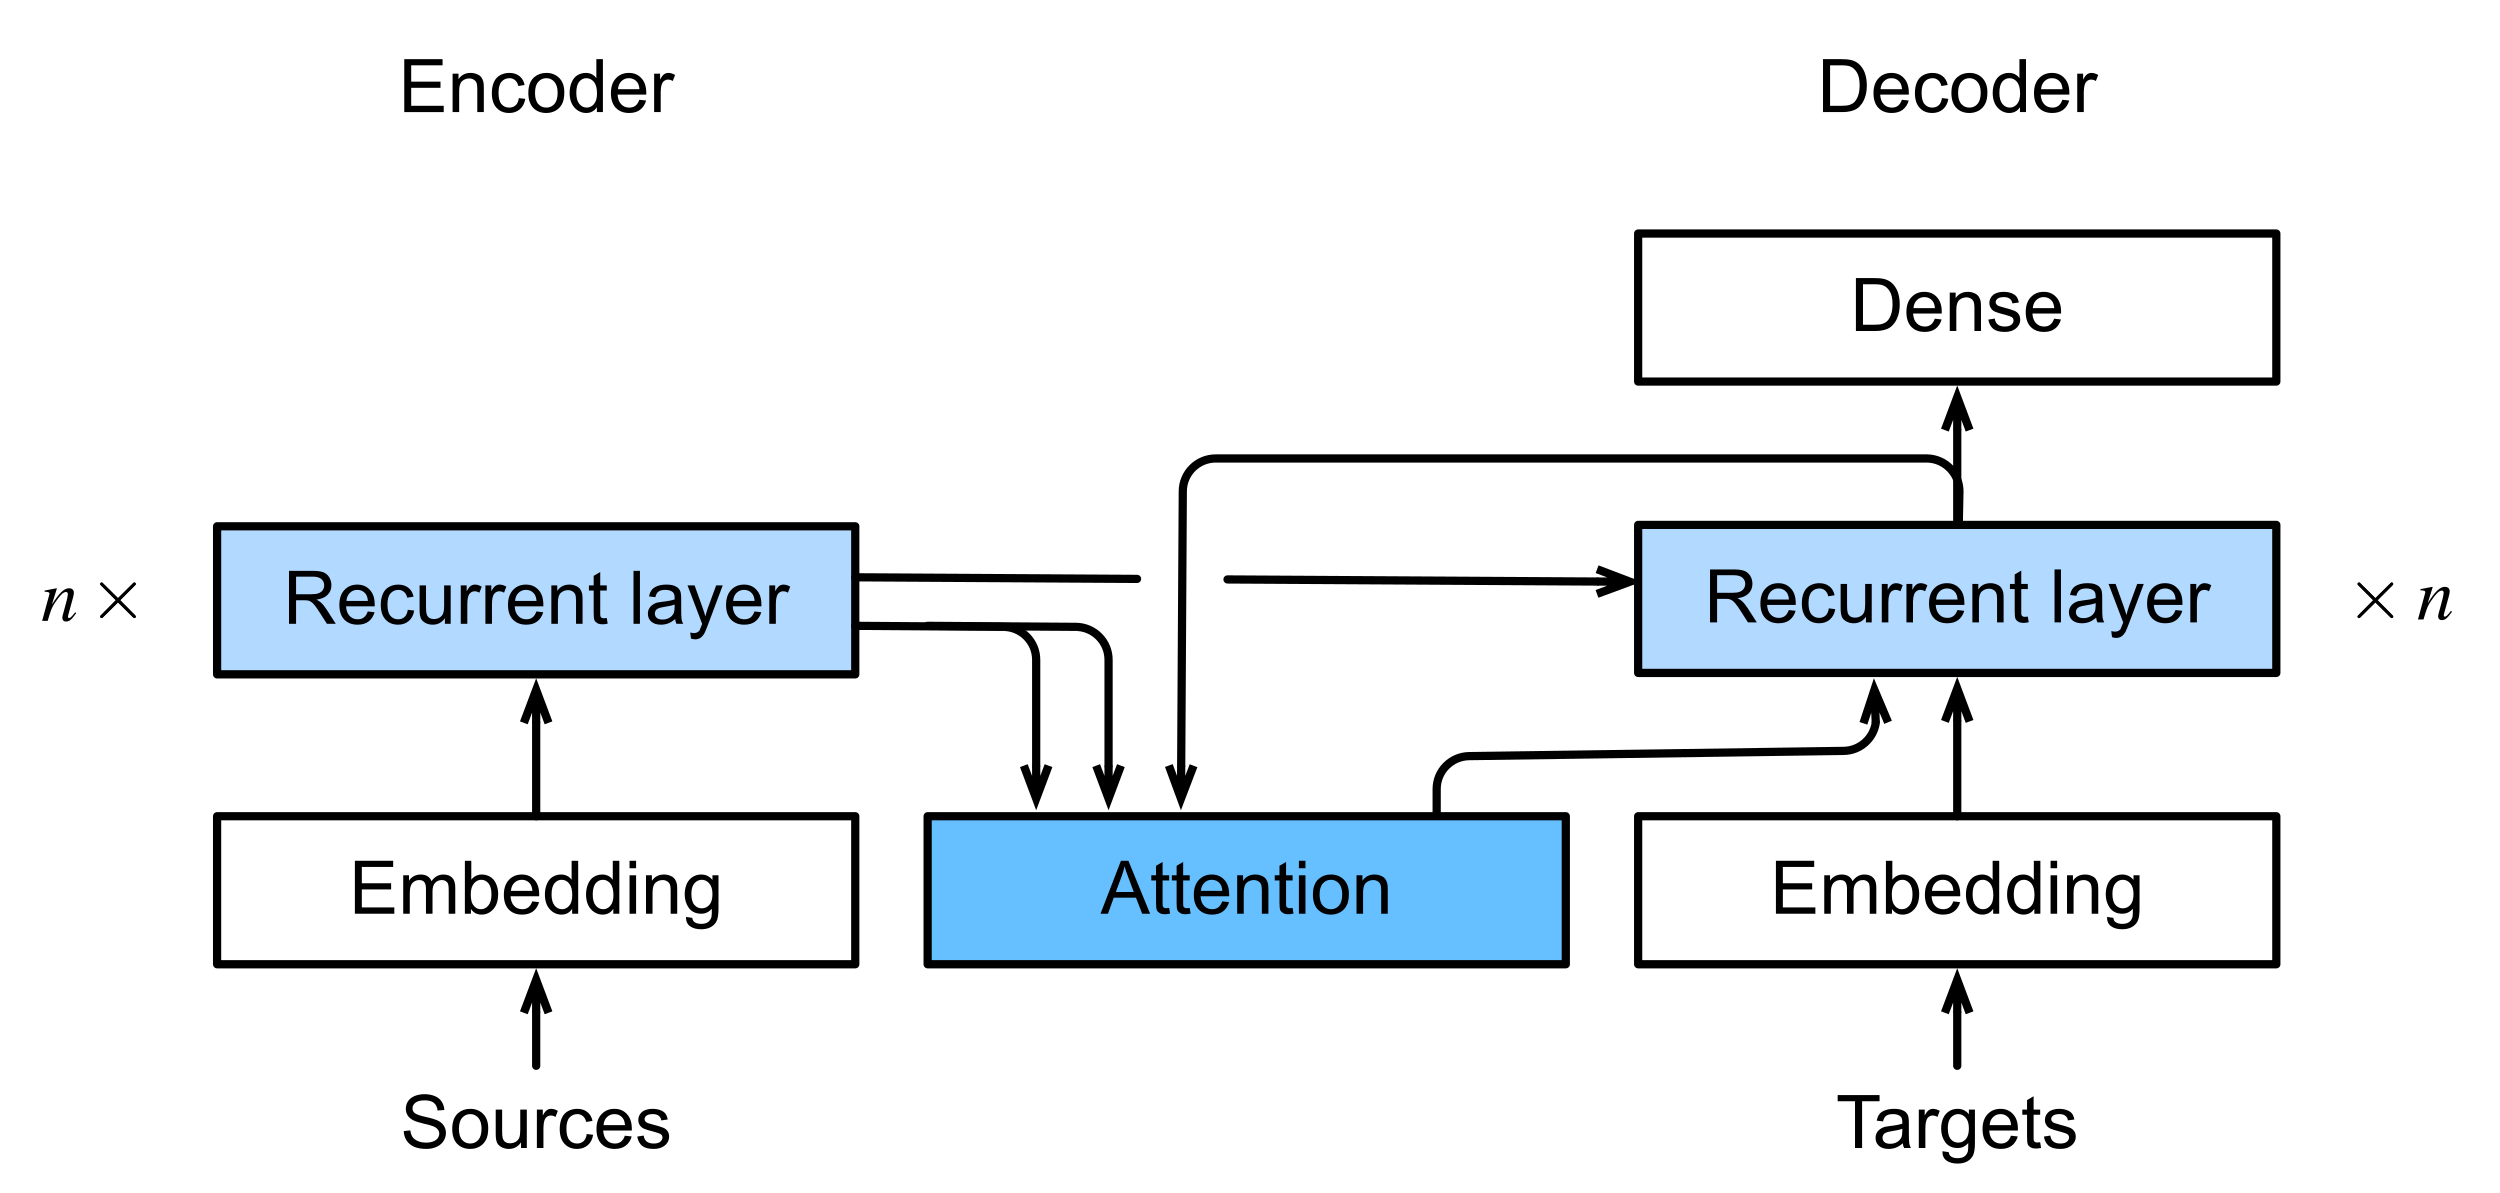
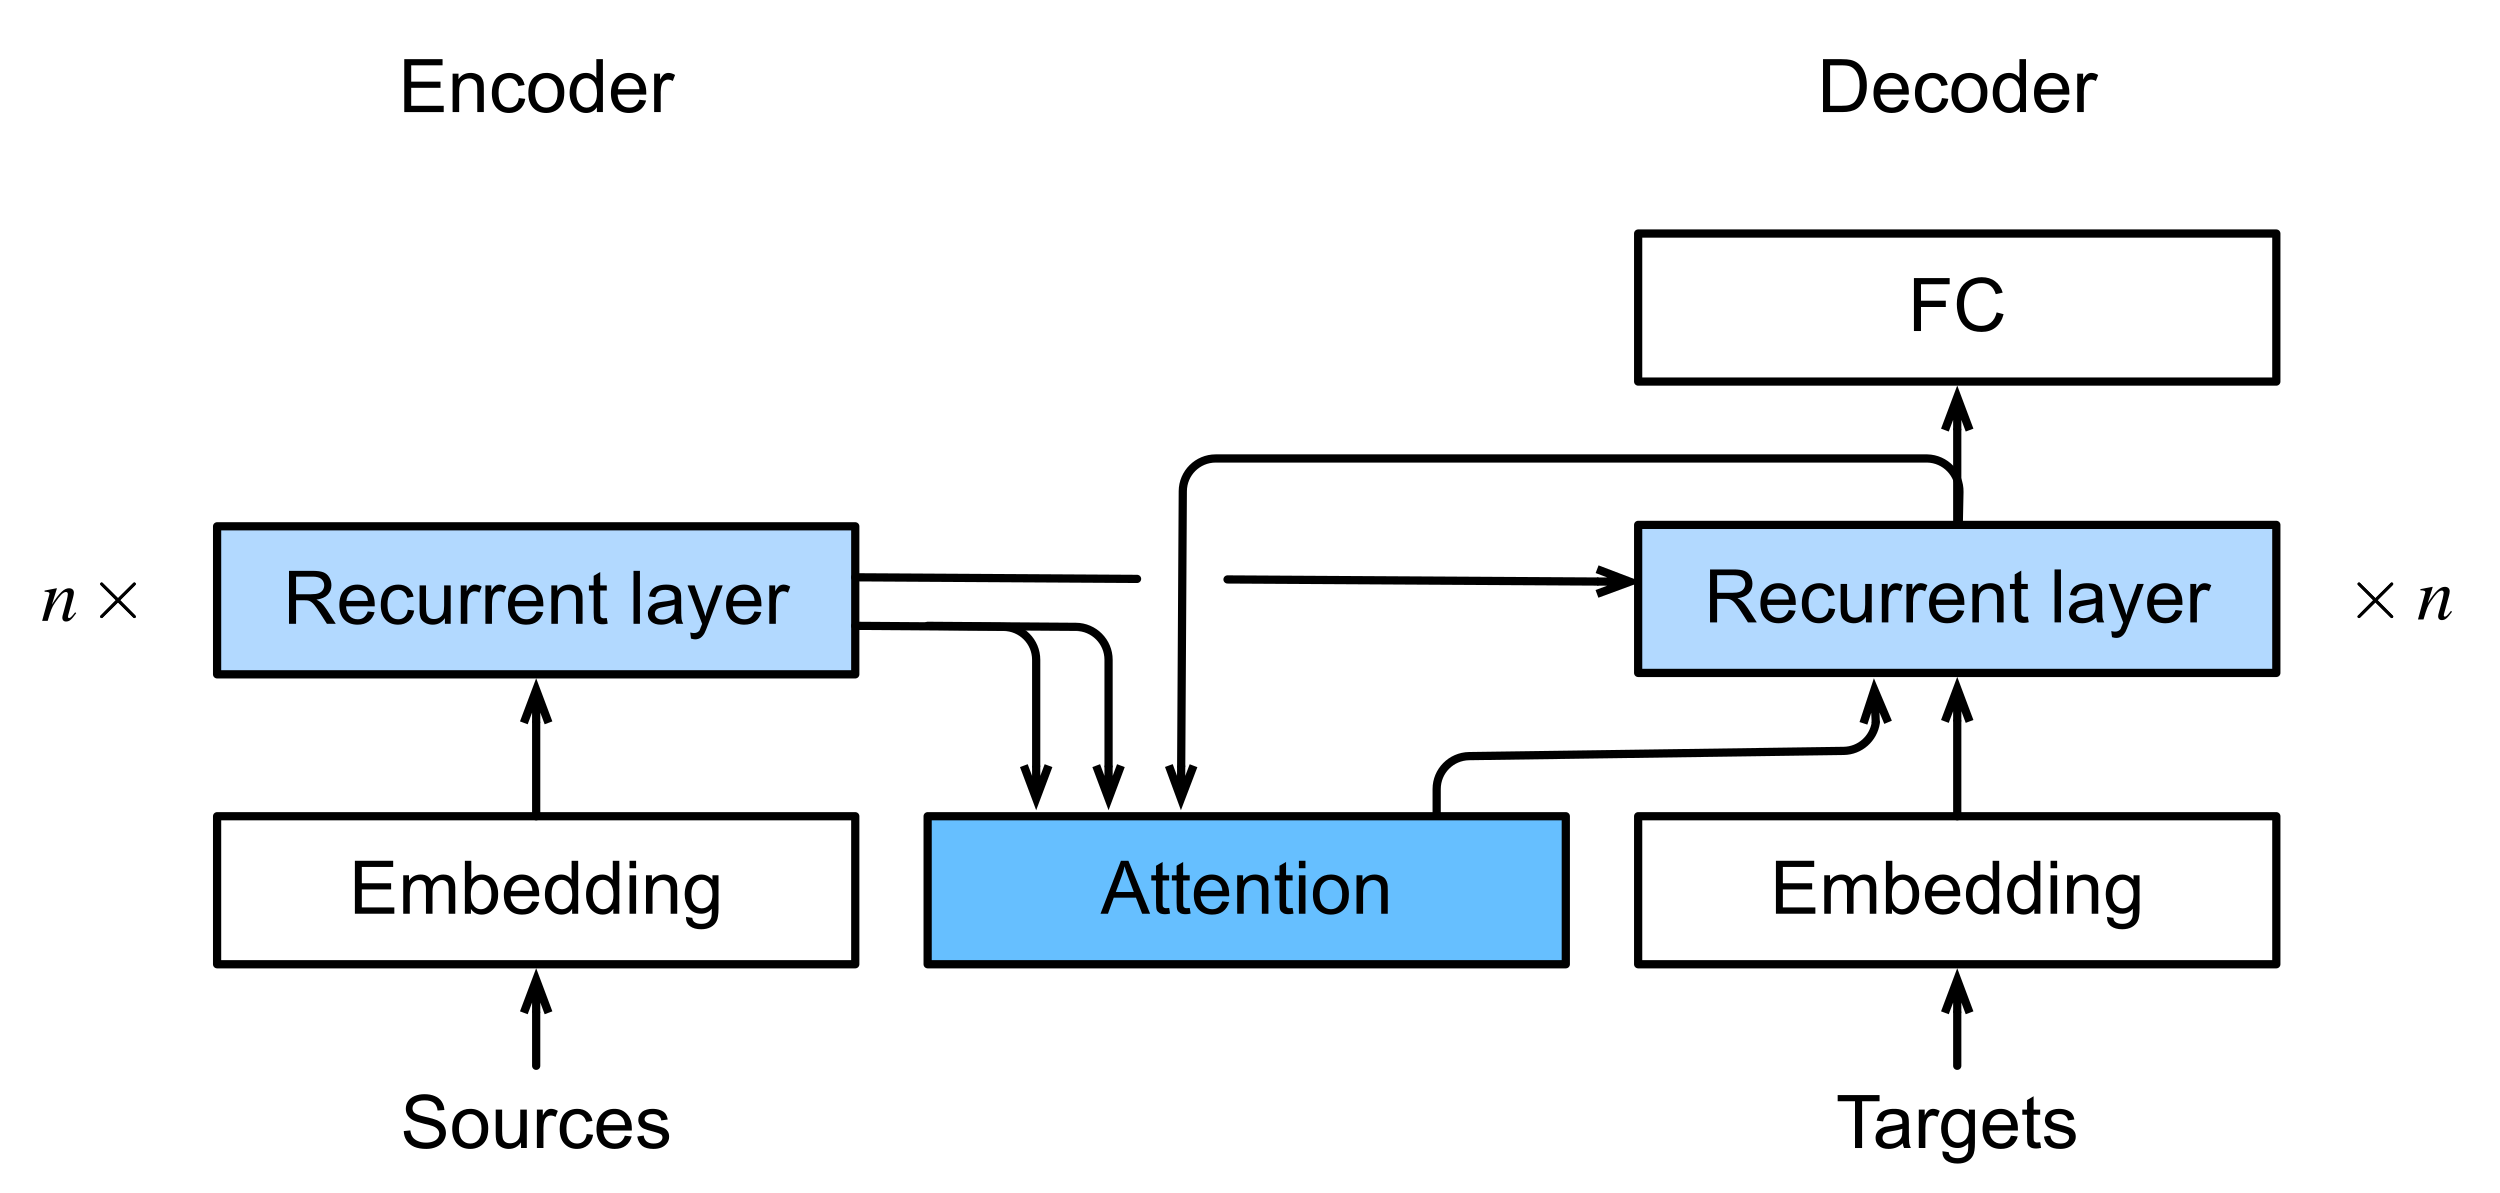
<svg xmlns="http://www.w3.org/2000/svg" xmlns:xlink="http://www.w3.org/1999/xlink" width="304pt" height="145pt" viewBox="0 0 304 145" version="1.1">
  <defs>
    <g>
      <symbol overflow="visible" id="glyph0-0">
        <path style="stroke:none;" d="M 1.125 0 L 1.125 -5.625 L 5.625 -5.625 L 5.625 0 Z M 1.266 -0.141 L 5.484 -0.141 L 5.484 -5.484 L 1.266 -5.484 Z M 1.266 -0.141 " />
      </symbol>
      <symbol overflow="visible" id="glyph0-1">
        <path style="stroke:none;" d="M 0.719 0 L 0.719 -6.438 L 5.375 -6.438 L 5.375 -5.688 L 1.562 -5.688 L 1.562 -3.703 L 5.125 -3.703 L 5.125 -2.953 L 1.562 -2.953 L 1.562 -0.766 L 5.516 -0.766 L 5.516 0 Z M 0.719 0 " />
      </symbol>
      <symbol overflow="visible" id="glyph0-2">
        <path style="stroke:none;" d="M 0.594 0 L 0.594 -4.672 L 1.297 -4.672 L 1.297 -4.016 C 1.441 -4.242 1.633 -4.426 1.875 -4.562 C 2.125 -4.695 2.406 -4.766 2.719 -4.766 C 3.062 -4.766 3.344 -4.691 3.562 -4.547 C 3.781 -4.41 3.938 -4.211 4.031 -3.953 C 4.406 -4.492 4.883 -4.766 5.469 -4.766 C 5.938 -4.766 6.297 -4.633 6.547 -4.375 C 6.797 -4.125 6.922 -3.734 6.922 -3.203 L 6.922 0 L 6.125 0 L 6.125 -2.938 C 6.125 -3.258 6.098 -3.488 6.047 -3.625 C 6.004 -3.758 5.914 -3.867 5.781 -3.953 C 5.645 -4.047 5.484 -4.094 5.297 -4.094 C 4.973 -4.094 4.703 -3.984 4.484 -3.766 C 4.266 -3.547 4.156 -3.195 4.156 -2.719 L 4.156 0 L 3.359 0 L 3.359 -3.031 C 3.359 -3.383 3.297 -3.648 3.172 -3.828 C 3.047 -4.004 2.836 -4.094 2.547 -4.094 C 2.316 -4.094 2.109 -4.031 1.922 -3.906 C 1.734 -3.789 1.598 -3.617 1.516 -3.391 C 1.43 -3.172 1.391 -2.848 1.391 -2.422 L 1.391 0 Z M 0.594 0 " />
      </symbol>
      <symbol overflow="visible" id="glyph0-3">
        <path style="stroke:none;" d="M 1.328 0 L 0.594 0 L 0.594 -6.438 L 1.375 -6.438 L 1.375 -4.141 C 1.707 -4.555 2.133 -4.766 2.656 -4.766 C 2.945 -4.766 3.219 -4.707 3.469 -4.594 C 3.727 -4.477 3.941 -4.316 4.109 -4.109 C 4.273 -3.898 4.406 -3.645 4.5 -3.344 C 4.594 -3.051 4.641 -2.738 4.641 -2.406 C 4.641 -1.602 4.441 -0.984 4.047 -0.547 C 3.648 -0.109 3.176 0.109 2.625 0.109 C 2.07 0.109 1.641 -0.117 1.328 -0.578 Z M 1.312 -2.375 C 1.312 -1.812 1.391 -1.406 1.547 -1.156 C 1.797 -0.75 2.129 -0.547 2.547 -0.547 C 2.898 -0.547 3.203 -0.695 3.453 -1 C 3.703 -1.301 3.828 -1.75 3.828 -2.344 C 3.828 -2.945 3.707 -3.395 3.469 -3.688 C 3.227 -3.977 2.938 -4.125 2.594 -4.125 C 2.238 -4.125 1.938 -3.973 1.688 -3.672 C 1.438 -3.367 1.312 -2.938 1.312 -2.375 Z M 1.312 -2.375 " />
      </symbol>
      <symbol overflow="visible" id="glyph0-4">
        <path style="stroke:none;" d="M 3.781 -1.5 L 4.609 -1.406 C 4.473 -0.926 4.227 -0.551 3.875 -0.281 C 3.531 -0.02 3.086 0.109 2.547 0.109 C 1.867 0.109 1.328 -0.098 0.922 -0.516 C 0.523 -0.941 0.328 -1.535 0.328 -2.297 C 0.328 -3.078 0.531 -3.68 0.938 -4.109 C 1.344 -4.547 1.867 -4.766 2.516 -4.766 C 3.141 -4.766 3.645 -4.551 4.031 -4.125 C 4.426 -3.707 4.625 -3.113 4.625 -2.344 C 4.625 -2.289 4.625 -2.219 4.625 -2.125 L 1.141 -2.125 C 1.172 -1.613 1.316 -1.223 1.578 -0.953 C 1.836 -0.68 2.164 -0.547 2.562 -0.547 C 2.852 -0.547 3.098 -0.617 3.297 -0.766 C 3.504 -0.922 3.664 -1.164 3.781 -1.5 Z M 1.188 -2.781 L 3.797 -2.781 C 3.766 -3.176 3.664 -3.473 3.5 -3.672 C 3.25 -3.973 2.922 -4.125 2.516 -4.125 C 2.148 -4.125 1.844 -4 1.594 -3.75 C 1.352 -3.508 1.219 -3.188 1.188 -2.781 Z M 1.188 -2.781 " />
      </symbol>
      <symbol overflow="visible" id="glyph0-5">
        <path style="stroke:none;" d="M 3.625 0 L 3.625 -0.594 C 3.32 -0.125 2.883 0.109 2.312 0.109 C 1.945 0.109 1.609 0.004 1.297 -0.203 C 0.984 -0.41 0.738 -0.695 0.562 -1.062 C 0.395 -1.426 0.312 -1.848 0.312 -2.328 C 0.312 -2.797 0.391 -3.219 0.547 -3.594 C 0.703 -3.977 0.93 -4.27 1.234 -4.469 C 1.547 -4.664 1.895 -4.766 2.281 -4.766 C 2.562 -4.766 2.812 -4.707 3.031 -4.594 C 3.25 -4.477 3.426 -4.32 3.562 -4.125 L 3.562 -6.438 L 4.359 -6.438 L 4.359 0 Z M 1.125 -2.328 C 1.125 -1.734 1.25 -1.285 1.5 -0.984 C 1.75 -0.691 2.047 -0.547 2.391 -0.547 C 2.734 -0.547 3.023 -0.688 3.266 -0.969 C 3.516 -1.25 3.641 -1.68 3.641 -2.266 C 3.641 -2.898 3.516 -3.367 3.266 -3.672 C 3.016 -3.973 2.711 -4.125 2.359 -4.125 C 2.004 -4.125 1.707 -3.977 1.469 -3.688 C 1.238 -3.395 1.125 -2.941 1.125 -2.328 Z M 1.125 -2.328 " />
      </symbol>
      <symbol overflow="visible" id="glyph0-6">
        <path style="stroke:none;" d="M 0.594 -5.531 L 0.594 -6.438 L 1.391 -6.438 L 1.391 -5.531 Z M 0.594 0 L 0.594 -4.672 L 1.391 -4.672 L 1.391 0 Z M 0.594 0 " />
      </symbol>
      <symbol overflow="visible" id="glyph0-7">
        <path style="stroke:none;" d="M 0.594 0 L 0.594 -4.672 L 1.312 -4.672 L 1.312 -4 C 1.645 -4.508 2.141 -4.766 2.797 -4.766 C 3.078 -4.766 3.332 -4.711 3.562 -4.609 C 3.801 -4.516 3.977 -4.383 4.094 -4.219 C 4.207 -4.062 4.289 -3.867 4.344 -3.641 C 4.375 -3.492 4.391 -3.238 4.391 -2.875 L 4.391 0 L 3.594 0 L 3.594 -2.844 C 3.594 -3.164 3.562 -3.406 3.5 -3.562 C 3.438 -3.719 3.328 -3.844 3.172 -3.938 C 3.016 -4.039 2.832 -4.094 2.625 -4.094 C 2.289 -4.094 2 -3.984 1.75 -3.766 C 1.508 -3.555 1.391 -3.148 1.391 -2.547 L 1.391 0 Z M 0.594 0 " />
      </symbol>
      <symbol overflow="visible" id="glyph0-8">
        <path style="stroke:none;" d="M 0.453 0.391 L 1.219 0.5 C 1.25 0.738 1.336 0.91 1.484 1.016 C 1.68 1.16 1.953 1.234 2.297 1.234 C 2.66 1.234 2.941 1.16 3.141 1.016 C 3.336 0.867 3.473 0.664 3.547 0.406 C 3.586 0.238 3.602 -0.098 3.594 -0.609 C 3.25 -0.203 2.82 0 2.312 0 C 1.664 0 1.164 -0.227 0.812 -0.688 C 0.469 -1.156 0.297 -1.711 0.297 -2.359 C 0.297 -2.805 0.375 -3.219 0.531 -3.594 C 0.695 -3.969 0.93 -4.254 1.234 -4.453 C 1.535 -4.66 1.895 -4.766 2.312 -4.766 C 2.863 -4.766 3.316 -4.547 3.672 -4.109 L 3.672 -4.672 L 4.406 -4.672 L 4.406 -0.641 C 4.406 0.086 4.328 0.602 4.172 0.906 C 4.023 1.207 3.789 1.445 3.469 1.625 C 3.156 1.801 2.766 1.891 2.297 1.891 C 1.734 1.891 1.281 1.766 0.938 1.516 C 0.602 1.266 0.441 0.891 0.453 0.391 Z M 1.109 -2.422 C 1.109 -1.805 1.227 -1.359 1.469 -1.078 C 1.707 -0.797 2.008 -0.656 2.375 -0.656 C 2.738 -0.656 3.047 -0.797 3.297 -1.078 C 3.547 -1.359 3.672 -1.797 3.672 -2.391 C 3.672 -2.961 3.539 -3.395 3.281 -3.688 C 3.031 -3.977 2.727 -4.125 2.375 -4.125 C 2.02 -4.125 1.719 -3.977 1.469 -3.688 C 1.227 -3.406 1.109 -2.984 1.109 -2.422 Z M 1.109 -2.422 " />
      </symbol>
      <symbol overflow="visible" id="glyph0-9">
        <path style="stroke:none;" d="M 0.406 -2.062 L 1.203 -2.141 C 1.242 -1.816 1.332 -1.551 1.469 -1.344 C 1.613 -1.133 1.832 -0.969 2.125 -0.844 C 2.414 -0.719 2.742 -0.656 3.109 -0.656 C 3.43 -0.656 3.719 -0.703 3.969 -0.797 C 4.219 -0.891 4.406 -1.02 4.531 -1.188 C 4.656 -1.363 4.719 -1.551 4.719 -1.75 C 4.719 -1.945 4.656 -2.117 4.531 -2.266 C 4.414 -2.422 4.223 -2.551 3.953 -2.656 C 3.785 -2.727 3.406 -2.832 2.812 -2.969 C 2.219 -3.113 1.801 -3.25 1.562 -3.375 C 1.258 -3.531 1.031 -3.727 0.875 -3.969 C 0.727 -4.207 0.656 -4.477 0.656 -4.781 C 0.656 -5.102 0.742 -5.406 0.922 -5.688 C 1.109 -5.969 1.379 -6.18 1.734 -6.328 C 2.086 -6.473 2.484 -6.547 2.922 -6.547 C 3.398 -6.547 3.82 -6.469 4.188 -6.312 C 4.551 -6.164 4.828 -5.941 5.016 -5.641 C 5.211 -5.336 5.32 -5 5.344 -4.625 L 4.516 -4.562 C 4.473 -4.969 4.328 -5.273 4.078 -5.484 C 3.828 -5.691 3.453 -5.797 2.953 -5.797 C 2.441 -5.797 2.066 -5.703 1.828 -5.516 C 1.586 -5.328 1.469 -5.098 1.469 -4.828 C 1.469 -4.598 1.551 -4.41 1.719 -4.266 C 1.883 -4.109 2.312 -3.953 3 -3.797 C 3.695 -3.641 4.176 -3.504 4.438 -3.391 C 4.812 -3.223 5.086 -3.004 5.266 -2.734 C 5.441 -2.473 5.531 -2.164 5.531 -1.812 C 5.531 -1.477 5.43 -1.156 5.234 -0.844 C 5.035 -0.539 4.754 -0.305 4.391 -0.141 C 4.023 0.023 3.613 0.109 3.156 0.109 C 2.57 0.109 2.082 0.023 1.688 -0.141 C 1.289 -0.316 0.977 -0.57 0.75 -0.906 C 0.531 -1.25 0.414 -1.633 0.406 -2.062 Z M 0.406 -2.062 " />
      </symbol>
      <symbol overflow="visible" id="glyph0-10">
        <path style="stroke:none;" d="M 0.297 -2.328 C 0.297 -3.191 0.535 -3.832 1.016 -4.25 C 1.422 -4.594 1.91 -4.766 2.484 -4.766 C 3.129 -4.766 3.656 -4.555 4.062 -4.141 C 4.469 -3.723 4.672 -3.145 4.672 -2.406 C 4.672 -1.801 4.578 -1.328 4.391 -0.984 C 4.211 -0.641 3.953 -0.367 3.609 -0.172 C 3.266 0.016 2.891 0.109 2.484 0.109 C 1.828 0.109 1.297 -0.098 0.891 -0.516 C 0.492 -0.941 0.297 -1.547 0.297 -2.328 Z M 1.109 -2.328 C 1.109 -1.734 1.238 -1.285 1.5 -0.984 C 1.758 -0.691 2.086 -0.547 2.484 -0.547 C 2.879 -0.547 3.207 -0.691 3.469 -0.984 C 3.727 -1.285 3.859 -1.742 3.859 -2.359 C 3.859 -2.93 3.727 -3.367 3.469 -3.672 C 3.207 -3.973 2.879 -4.125 2.484 -4.125 C 2.086 -4.125 1.758 -3.973 1.5 -3.672 C 1.238 -3.379 1.109 -2.93 1.109 -2.328 Z M 1.109 -2.328 " />
      </symbol>
      <symbol overflow="visible" id="glyph0-11">
        <path style="stroke:none;" d="M 3.656 0 L 3.656 -0.688 C 3.289 -0.156 2.797 0.109 2.172 0.109 C 1.898 0.109 1.645 0.055 1.406 -0.047 C 1.164 -0.16 0.984 -0.297 0.859 -0.453 C 0.742 -0.609 0.664 -0.801 0.625 -1.031 C 0.594 -1.188 0.578 -1.438 0.578 -1.781 L 0.578 -4.672 L 1.359 -4.672 L 1.359 -2.078 C 1.359 -1.66 1.379 -1.383 1.422 -1.25 C 1.461 -1.039 1.562 -0.875 1.719 -0.75 C 1.883 -0.633 2.086 -0.578 2.328 -0.578 C 2.566 -0.578 2.789 -0.633 3 -0.75 C 3.207 -0.875 3.352 -1.039 3.438 -1.25 C 3.52 -1.457 3.562 -1.766 3.562 -2.172 L 3.562 -4.672 L 4.359 -4.672 L 4.359 0 Z M 3.656 0 " />
      </symbol>
      <symbol overflow="visible" id="glyph0-12">
        <path style="stroke:none;" d="M 0.578 0 L 0.578 -4.672 L 1.297 -4.672 L 1.297 -3.953 C 1.473 -4.285 1.641 -4.504 1.797 -4.609 C 1.953 -4.711 2.125 -4.766 2.312 -4.766 C 2.57 -4.766 2.844 -4.68 3.125 -4.516 L 2.844 -3.781 C 2.656 -3.895 2.461 -3.953 2.266 -3.953 C 2.098 -3.953 1.941 -3.898 1.797 -3.797 C 1.66 -3.691 1.562 -3.547 1.5 -3.359 C 1.414 -3.078 1.375 -2.77 1.375 -2.438 L 1.375 0 Z M 0.578 0 " />
      </symbol>
      <symbol overflow="visible" id="glyph0-13">
        <path style="stroke:none;" d="M 3.641 -1.703 L 4.422 -1.609 C 4.336 -1.066 4.117 -0.645 3.766 -0.344 C 3.41 -0.039 2.977 0.109 2.469 0.109 C 1.832 0.109 1.32 -0.098 0.938 -0.516 C 0.551 -0.93 0.359 -1.531 0.359 -2.312 C 0.359 -2.82 0.441 -3.266 0.609 -3.641 C 0.773 -4.016 1.023 -4.297 1.359 -4.484 C 1.703 -4.672 2.078 -4.766 2.484 -4.766 C 2.984 -4.766 3.395 -4.633 3.719 -4.375 C 4.039 -4.125 4.25 -3.766 4.344 -3.297 L 3.578 -3.172 C 3.504 -3.484 3.375 -3.719 3.188 -3.875 C 3 -4.039 2.773 -4.125 2.516 -4.125 C 2.109 -4.125 1.781 -3.977 1.531 -3.688 C 1.289 -3.406 1.172 -2.957 1.172 -2.344 C 1.172 -1.707 1.289 -1.25 1.531 -0.969 C 1.77 -0.688 2.082 -0.547 2.469 -0.547 C 2.781 -0.547 3.039 -0.641 3.25 -0.828 C 3.457 -1.016 3.586 -1.305 3.641 -1.703 Z M 3.641 -1.703 " />
      </symbol>
      <symbol overflow="visible" id="glyph0-14">
        <path style="stroke:none;" d="M 0.281 -1.391 L 1.062 -1.516 C 1.102 -1.203 1.223 -0.961 1.422 -0.797 C 1.629 -0.629 1.91 -0.547 2.266 -0.547 C 2.629 -0.547 2.898 -0.617 3.078 -0.766 C 3.254 -0.91 3.344 -1.082 3.344 -1.281 C 3.344 -1.469 3.266 -1.609 3.109 -1.703 C 2.992 -1.773 2.723 -1.867 2.297 -1.984 C 1.711 -2.129 1.305 -2.254 1.078 -2.359 C 0.859 -2.461 0.691 -2.609 0.578 -2.797 C 0.461 -2.984 0.406 -3.191 0.406 -3.422 C 0.406 -3.629 0.453 -3.82 0.547 -4 C 0.641 -4.176 0.77 -4.328 0.938 -4.453 C 1.062 -4.535 1.227 -4.609 1.438 -4.672 C 1.656 -4.734 1.883 -4.766 2.125 -4.766 C 2.488 -4.766 2.805 -4.711 3.078 -4.609 C 3.359 -4.504 3.566 -4.363 3.703 -4.188 C 3.836 -4.008 3.93 -3.77 3.984 -3.469 L 3.203 -3.359 C 3.172 -3.598 3.066 -3.785 2.891 -3.922 C 2.723 -4.055 2.488 -4.125 2.188 -4.125 C 1.82 -4.125 1.562 -4.062 1.406 -3.938 C 1.25 -3.82 1.172 -3.68 1.172 -3.516 C 1.172 -3.41 1.203 -3.32 1.266 -3.25 C 1.328 -3.156 1.43 -3.082 1.578 -3.031 C 1.648 -3 1.879 -2.93 2.266 -2.828 C 2.828 -2.68 3.219 -2.562 3.438 -2.469 C 3.664 -2.375 3.844 -2.234 3.969 -2.047 C 4.094 -1.867 4.156 -1.645 4.156 -1.375 C 4.156 -1.102 4.078 -0.852 3.922 -0.625 C 3.766 -0.395 3.539 -0.211 3.25 -0.078 C 2.969 0.047 2.641 0.109 2.266 0.109 C 1.66 0.109 1.195 -0.016 0.875 -0.266 C 0.562 -0.523 0.363 -0.898 0.281 -1.391 Z M 0.281 -1.391 " />
      </symbol>
      <symbol overflow="visible" id="glyph0-15">
        <path style="stroke:none;" d="M 0.688 0 L 0.688 -6.438 L 2.906 -6.438 C 3.414 -6.438 3.801 -6.406 4.062 -6.344 C 4.426 -6.258 4.738 -6.109 5 -5.891 C 5.344 -5.598 5.598 -5.227 5.766 -4.781 C 5.93 -4.344 6.016 -3.832 6.016 -3.25 C 6.016 -2.758 5.957 -2.328 5.844 -1.953 C 5.727 -1.578 5.582 -1.266 5.406 -1.016 C 5.227 -0.766 5.031 -0.566 4.812 -0.422 C 4.602 -0.285 4.348 -0.18 4.047 -0.109 C 3.754 -0.035 3.41 0 3.016 0 Z M 1.547 -0.766 L 2.922 -0.766 C 3.348 -0.766 3.68 -0.801 3.922 -0.875 C 4.16 -0.957 4.352 -1.07 4.5 -1.219 C 4.695 -1.414 4.852 -1.688 4.969 -2.031 C 5.082 -2.375 5.141 -2.785 5.141 -3.266 C 5.141 -3.941 5.031 -4.457 4.812 -4.812 C 4.594 -5.176 4.32 -5.422 4 -5.547 C 3.77 -5.641 3.406 -5.688 2.906 -5.688 L 1.547 -5.688 Z M 1.547 -0.766 " />
      </symbol>
      <symbol overflow="visible" id="glyph0-16">
        <path style="stroke:none;" d="M 2.328 0 L 2.328 -5.688 L 0.219 -5.688 L 0.219 -6.438 L 5.312 -6.438 L 5.312 -5.688 L 3.188 -5.688 L 3.188 0 Z M 2.328 0 " />
      </symbol>
      <symbol overflow="visible" id="glyph0-17">
        <path style="stroke:none;" d="M 3.641 -0.578 C 3.348 -0.328 3.066 -0.148 2.797 -0.047 C 2.523 0.055 2.234 0.109 1.922 0.109 C 1.41 0.109 1.016 -0.016 0.734 -0.266 C 0.461 -0.516 0.328 -0.836 0.328 -1.234 C 0.328 -1.461 0.379 -1.672 0.484 -1.859 C 0.586 -2.047 0.723 -2.195 0.891 -2.312 C 1.055 -2.426 1.242 -2.516 1.453 -2.578 C 1.609 -2.609 1.844 -2.645 2.156 -2.688 C 2.801 -2.758 3.273 -2.852 3.578 -2.969 C 3.578 -3.07 3.578 -3.141 3.578 -3.172 C 3.578 -3.492 3.504 -3.719 3.359 -3.844 C 3.148 -4.031 2.848 -4.125 2.453 -4.125 C 2.078 -4.125 1.801 -4.055 1.625 -3.922 C 1.445 -3.797 1.316 -3.566 1.234 -3.234 L 0.469 -3.328 C 0.531 -3.66 0.641 -3.926 0.797 -4.125 C 0.961 -4.332 1.195 -4.488 1.5 -4.594 C 1.812 -4.707 2.164 -4.766 2.562 -4.766 C 2.969 -4.766 3.289 -4.719 3.531 -4.625 C 3.781 -4.531 3.961 -4.41 4.078 -4.266 C 4.203 -4.129 4.285 -3.953 4.328 -3.734 C 4.359 -3.598 4.375 -3.359 4.375 -3.016 L 4.375 -1.953 C 4.375 -1.223 4.391 -0.758 4.422 -0.562 C 4.453 -0.363 4.52 -0.176 4.625 0 L 3.797 0 C 3.711 -0.164 3.66 -0.359 3.641 -0.578 Z M 3.578 -2.344 C 3.285 -2.227 2.852 -2.129 2.281 -2.047 C 1.957 -1.992 1.727 -1.938 1.594 -1.875 C 1.457 -1.82 1.352 -1.738 1.281 -1.625 C 1.207 -1.508 1.172 -1.383 1.172 -1.25 C 1.172 -1.039 1.25 -0.863 1.406 -0.719 C 1.562 -0.582 1.797 -0.516 2.109 -0.516 C 2.41 -0.516 2.68 -0.582 2.922 -0.719 C 3.16 -0.852 3.336 -1.035 3.453 -1.266 C 3.535 -1.441 3.578 -1.703 3.578 -2.047 Z M 3.578 -2.344 " />
      </symbol>
      <symbol overflow="visible" id="glyph0-18">
        <path style="stroke:none;" d="M 2.328 -0.703 L 2.438 -0.016 C 2.207 0.035 2.008 0.062 1.844 0.062 C 1.551 0.062 1.328 0.016 1.172 -0.078 C 1.016 -0.172 0.898 -0.289 0.828 -0.438 C 0.766 -0.582 0.734 -0.891 0.734 -1.359 L 0.734 -4.047 L 0.156 -4.047 L 0.156 -4.672 L 0.734 -4.672 L 0.734 -5.828 L 1.531 -6.297 L 1.531 -4.672 L 2.328 -4.672 L 2.328 -4.047 L 1.531 -4.047 L 1.531 -1.328 C 1.531 -1.098 1.539 -0.953 1.562 -0.891 C 1.594 -0.828 1.641 -0.773 1.703 -0.734 C 1.766 -0.691 1.852 -0.672 1.969 -0.672 C 2.062 -0.672 2.18 -0.68 2.328 -0.703 Z M 2.328 -0.703 " />
      </symbol>
      <symbol overflow="visible" id="glyph0-19">
+         <path style="stroke:none;" d="M 0.734 0 L 0.734 -6.438 L 5.078 -6.438 L 5.078 -5.688 L 1.594 -5.688 L 1.594 -3.688 L 4.609 -3.688 L 4.609 -2.922 L 1.594 -2.922 L 1.594 0 Z M 0.734 0 " />
+       </symbol>
+       <symbol overflow="visible" id="glyph0-20">
+         <path style="stroke:none;" d="M 5.297 -2.266 L 6.141 -2.047 C 5.961 -1.348 5.641 -0.812 5.172 -0.438 C 4.711 -0.07 4.145 0.109 3.469 0.109 C 2.781 0.109 2.219 -0.031 1.781 -0.312 C 1.344 -0.594 1.008 -1 0.781 -1.531 C 0.562 -2.07 0.453 -2.648 0.453 -3.266 C 0.453 -3.941 0.578 -4.531 0.828 -5.031 C 1.086 -5.531 1.453 -5.906 1.922 -6.156 C 2.398 -6.414 2.922 -6.547 3.484 -6.547 C 4.129 -6.547 4.672 -6.379 5.109 -6.047 C 5.555 -5.723 5.863 -5.266 6.031 -4.672 L 5.188 -4.484 C 5.039 -4.953 4.828 -5.289 4.547 -5.5 C 4.266 -5.719 3.906 -5.828 3.469 -5.828 C 2.977 -5.828 2.566 -5.707 2.234 -5.469 C 1.898 -5.227 1.664 -4.906 1.531 -4.5 C 1.395 -4.102 1.328 -3.695 1.328 -3.281 C 1.328 -2.727 1.406 -2.242 1.562 -1.828 C 1.727 -1.422 1.977 -1.117 2.312 -0.922 C 2.645 -0.723 3.008 -0.625 3.406 -0.625 C 3.883 -0.625 4.285 -0.758 4.609 -1.031 C 4.941 -1.312 5.172 -1.723 5.297 -2.266 Z M 5.297 -2.266 " />
+       </symbol>
+       <symbol overflow="visible" id="glyph0-21">
        <path style="stroke:none;" d="M -0.016 0 L 2.469 -6.438 L 3.375 -6.438 L 6.016 0 L 5.047 0 L 4.297 -1.953 L 1.594 -1.953 L 0.891 0 Z M 1.844 -2.641 L 4.031 -2.641 L 3.359 -4.438 C 3.148 -4.977 3 -5.422 2.906 -5.766 C 2.82 -5.348 2.703 -4.938 2.547 -4.531 Z M 1.844 -2.641 " />
      </symbol>
-       <symbol overflow="visible" id="glyph0-20">
+       <symbol overflow="visible" id="glyph0-22">
        <path style="stroke:none;" d="M 0.703 0 L 0.703 -6.438 L 3.562 -6.438 C 4.133 -6.438 4.57 -6.379 4.875 -6.266 C 5.176 -6.148 5.414 -5.945 5.594 -5.656 C 5.77 -5.363 5.859 -5.039 5.859 -4.688 C 5.859 -4.227 5.707 -3.844 5.406 -3.531 C 5.113 -3.219 4.66 -3.02 4.047 -2.938 C 4.266 -2.82 4.438 -2.711 4.562 -2.609 C 4.812 -2.379 5.047 -2.094 5.266 -1.75 L 6.391 0 L 5.312 0 L 4.453 -1.344 C 4.211 -1.727 4.008 -2.02 3.844 -2.219 C 3.688 -2.426 3.539 -2.57 3.406 -2.656 C 3.281 -2.738 3.156 -2.797 3.031 -2.828 C 2.926 -2.848 2.766 -2.859 2.547 -2.859 L 1.562 -2.859 L 1.562 0 Z M 1.562 -3.594 L 3.391 -3.594 C 3.785 -3.594 4.094 -3.633 4.312 -3.719 C 4.531 -3.801 4.695 -3.93 4.812 -4.109 C 4.926 -4.285 4.984 -4.477 4.984 -4.688 C 4.984 -4.988 4.867 -5.238 4.641 -5.438 C 4.422 -5.633 4.07 -5.734 3.594 -5.734 L 1.562 -5.734 Z M 1.562 -3.594 " />
      </symbol>
-       <symbol overflow="visible" id="glyph0-21">
+       <symbol overflow="visible" id="glyph0-23">
        <path style="stroke:none;" d="" />
      </symbol>
-       <symbol overflow="visible" id="glyph0-22">
+       <symbol overflow="visible" id="glyph0-24">
        <path style="stroke:none;" d="M 0.578 0 L 0.578 -6.438 L 1.359 -6.438 L 1.359 0 Z M 0.578 0 " />
      </symbol>
-       <symbol overflow="visible" id="glyph0-23">
+       <symbol overflow="visible" id="glyph0-25">
        <path style="stroke:none;" d="M 0.562 1.797 L 0.469 1.062 C 0.645 1.102 0.797 1.125 0.922 1.125 C 1.098 1.125 1.238 1.094 1.344 1.031 C 1.445 0.977 1.535 0.898 1.609 0.797 C 1.648 0.711 1.727 0.516 1.844 0.203 C 1.863 0.16 1.891 0.098 1.922 0.016 L 0.141 -4.672 L 1 -4.672 L 1.969 -1.969 C 2.094 -1.625 2.207 -1.266 2.312 -0.891 C 2.395 -1.242 2.5 -1.598 2.625 -1.953 L 3.625 -4.672 L 4.422 -4.672 L 2.641 0.078 C 2.453 0.586 2.305 0.941 2.203 1.141 C 2.055 1.398 1.895 1.586 1.719 1.703 C 1.539 1.828 1.32 1.891 1.062 1.891 C 0.914 1.891 0.75 1.859 0.562 1.797 Z M 0.562 1.797 " />
      </symbol>
      <symbol overflow="visible" id="glyph1-0">
        <path style="stroke:none;" d="" />
      </symbol>
      <symbol overflow="visible" id="glyph1-1">
        <path style="stroke:none;" d="M 4.141 -1.047 C 4.078 -0.969 4.016 -0.891 3.953 -0.812 C 3.688 -0.484 3.531 -0.344 3.406 -0.344 C 3.297 -0.344 3.266 -0.422 3.266 -0.5 C 3.266 -0.578 3.297 -0.734 3.391 -1.047 L 3.891 -2.875 C 3.938 -3.062 3.984 -3.266 3.984 -3.422 C 3.984 -3.75 3.781 -3.969 3.391 -3.969 C 2.812 -3.969 2.219 -3.422 1.312 -1.984 L 1.922 -3.953 L 1.875 -3.969 C 1.406 -3.875 1.156 -3.828 0.422 -3.688 L 0.422 -3.547 C 0.875 -3.531 1.016 -3.484 1.016 -3.297 C 1.016 -3.25 1 -3.188 0.984 -3.156 L 0.125 0 L 0.797 0 C 1.219 -1.422 1.297 -1.625 1.703 -2.234 C 2.266 -3.062 2.672 -3.516 3.031 -3.516 C 3.172 -3.516 3.25 -3.406 3.25 -3.25 C 3.25 -3.141 3.188 -2.812 3.125 -2.531 L 2.734 -1.078 C 2.594 -0.609 2.578 -0.5 2.578 -0.406 C 2.578 -0.062 2.781 0.078 3 0.078 C 3.422 0.078 3.656 -0.094 4.266 -0.938 Z M 4.141 -1.047 " />
      </symbol>
      <symbol overflow="visible" id="glyph2-0">
        <path style="stroke:none;" d="M 1.125 0 L 1.125 -5.625 L 5.625 -5.625 L 5.625 0 Z M 1.266 -0.141 L 5.484 -0.141 L 5.484 -5.484 L 1.266 -5.484 Z M 1.266 -0.141 " />
      </symbol>
      <symbol overflow="visible" id="glyph2-1">
        <path style="stroke:none;" d="" />
      </symbol>
      <symbol overflow="visible" id="glyph3-0">
        <path style="stroke:none;" d="" />
      </symbol>
      <symbol overflow="visible" id="glyph3-1">
        <path style="stroke:none;" d="M 3.75 -2.25 L 5.531 -4.031 C 5.625 -4.141 5.656 -4.156 5.656 -4.219 C 5.656 -4.328 5.562 -4.406 5.469 -4.406 C 5.406 -4.406 5.359 -4.375 5.281 -4.281 L 3.484 -2.5 L 1.688 -4.281 C 1.594 -4.391 1.562 -4.406 1.5 -4.406 C 1.406 -4.406 1.312 -4.328 1.312 -4.219 C 1.312 -4.156 1.359 -4.109 1.438 -4.031 L 3.219 -2.25 L 1.438 -0.453 C 1.344 -0.375 1.312 -0.312 1.312 -0.266 C 1.312 -0.156 1.406 -0.078 1.5 -0.078 C 1.562 -0.078 1.594 -0.094 1.688 -0.203 L 3.484 -1.984 L 5.281 -0.203 C 5.359 -0.109 5.422 -0.078 5.469 -0.078 C 5.578 -0.078 5.656 -0.156 5.656 -0.266 C 5.656 -0.328 5.625 -0.344 5.531 -0.453 Z M 3.75 -2.25 " />
      </symbol>
    </g>
    <clipPath id="clip1">
      <path d="M 12 70.625 L 16.75 70.625 L 16.75 75.375 L 12 75.375 Z M 12 70.625 " />
    </clipPath>
    <clipPath id="clip2">
      <path d="M 286.5 70.625 L 291.25 70.625 L 291.25 75.375 L 286.5 75.375 Z M 286.5 70.625 " />
    </clipPath>
  </defs>
  <g id="surface1">
    <path style="fill:none;stroke-width:1;stroke-linecap:round;stroke-linejoin:round;stroke:rgb(0%,0%,0%);stroke-opacity:1;stroke-miterlimit:10;" d="M 471.398 271.254 L 549 271.254 L 549 289.254 L 471.398 289.254 Z M 471.398 271.254 " transform="matrix(1,0,0,1,-445,-172)" />
    <g style="fill:rgb(0%,0%,0%);fill-opacity:1;">
      <use xlink:href="#glyph0-1" x="42.435" y="111.108" />
      <use xlink:href="#glyph0-2" x="48.438" y="111.108" />
      <use xlink:href="#glyph0-3" x="55.935" y="111.108" />
    </g>
    <g style="fill:rgb(0%,0%,0%);fill-opacity:1;">
      <use xlink:href="#glyph0-4" x="60.941" y="111.108" />
    </g>
    <g style="fill:rgb(0%,0%,0%);fill-opacity:1;">
      <use xlink:href="#glyph0-5" x="65.946" y="111.108" />
    </g>
    <g style="fill:rgb(0%,0%,0%);fill-opacity:1;">
      <use xlink:href="#glyph0-5" x="70.952" y="111.108" />
    </g>
    <g style="fill:rgb(0%,0%,0%);fill-opacity:1;">
      <use xlink:href="#glyph0-6" x="75.958" y="111.108" />
    </g>
    <g style="fill:rgb(0%,0%,0%);fill-opacity:1;">
      <use xlink:href="#glyph0-7" x="77.958" y="111.108" />
    </g>
    <g style="fill:rgb(0%,0%,0%);fill-opacity:1;">
      <use xlink:href="#glyph0-8" x="82.963" y="111.108" />
    </g>
    <g style="fill:rgb(0%,0%,0%);fill-opacity:1;">
      <use xlink:href="#glyph0-9" x="48.693" y="139.6" />
      <use xlink:href="#glyph0-10" x="54.696" y="139.6" />
    </g>
    <g style="fill:rgb(0%,0%,0%);fill-opacity:1;">
      <use xlink:href="#glyph0-11" x="59.701" y="139.6" />
    </g>
    <g style="fill:rgb(0%,0%,0%);fill-opacity:1;">
      <use xlink:href="#glyph0-12" x="64.707" y="139.6" />
      <use xlink:href="#glyph0-13" x="67.704" y="139.6" />
      <use xlink:href="#glyph0-4" x="72.204" y="139.6" />
    </g>
    <g style="fill:rgb(0%,0%,0%);fill-opacity:1;">
      <use xlink:href="#glyph0-14" x="77.21" y="139.6" />
    </g>
    <path style="fill:none;stroke-width:1;stroke-linecap:round;stroke-linejoin:round;stroke:rgb(0%,0%,0%);stroke-opacity:1;stroke-miterlimit:10;" d="M 510.199 301.602 L 510.199 295.156 " transform="matrix(1,0,0,1,-445,-172)" />
    <path style="fill:none;stroke-width:1;stroke-linecap:butt;stroke-linejoin:miter;stroke:rgb(0%,0%,0%);stroke-opacity:1;stroke-miterlimit:10;" d="M 510.199 291.156 L 510.199 295.156 M 508.699 295.156 L 510.199 291.156 L 511.699 295.156 " transform="matrix(1,0,0,1,-445,-172)" />
    <g style="fill:rgb(0%,0%,0%);fill-opacity:1;">
      <use xlink:href="#glyph0-15" x="220.99" y="13.631" />
    </g>
    <g style="fill:rgb(0%,0%,0%);fill-opacity:1;">
      <use xlink:href="#glyph0-4" x="227.489" y="13.631" />
    </g>
    <g style="fill:rgb(0%,0%,0%);fill-opacity:1;">
      <use xlink:href="#glyph0-13" x="232.495" y="13.631" />
      <use xlink:href="#glyph0-10" x="236.995" y="13.631" />
    </g>
    <g style="fill:rgb(0%,0%,0%);fill-opacity:1;">
      <use xlink:href="#glyph0-5" x="242.001" y="13.631" />
    </g>
    <g style="fill:rgb(0%,0%,0%);fill-opacity:1;">
      <use xlink:href="#glyph0-4" x="247.007" y="13.631" />
    </g>
    <g style="fill:rgb(0%,0%,0%);fill-opacity:1;">
      <use xlink:href="#glyph0-12" x="252.013" y="13.631" />
    </g>
    <g style="fill:rgb(0%,0%,0%);fill-opacity:1;">
      <use xlink:href="#glyph1-1" x="5" y="75.5" />
    </g>
    <g style="fill:rgb(0%,0%,0%);fill-opacity:1;">
      <use xlink:href="#glyph2-1" x="9.5" y="75.5" />
    </g>
    <g clip-path="url(#clip1)" clip-rule="nonzero">
      <g style="fill:rgb(0%,0%,0%);fill-opacity:1;">
        <use xlink:href="#glyph3-1" x="10.863" y="75.237" />
      </g>
      <g style="fill:rgb(0%,0%,0%);fill-opacity:1;">
        <use xlink:href="#glyph3-1" x="10.863" y="75.237" />
      </g>
    </g>
    <path style="fill:none;stroke-width:1;stroke-linecap:round;stroke-linejoin:round;stroke:rgb(0%,0%,0%);stroke-opacity:1;stroke-miterlimit:10;" d="M 644.199 271.254 L 721.801 271.254 L 721.801 289.254 L 644.199 289.254 Z M 644.199 271.254 " transform="matrix(1,0,0,1,-445,-172)" />
    <g style="fill:rgb(0%,0%,0%);fill-opacity:1;">
      <use xlink:href="#glyph0-1" x="215.233" y="111.108" />
      <use xlink:href="#glyph0-2" x="221.236" y="111.108" />
      <use xlink:href="#glyph0-3" x="228.733" y="111.108" />
    </g>
    <g style="fill:rgb(0%,0%,0%);fill-opacity:1;">
      <use xlink:href="#glyph0-4" x="233.739" y="111.108" />
    </g>
    <g style="fill:rgb(0%,0%,0%);fill-opacity:1;">
      <use xlink:href="#glyph0-5" x="238.744" y="111.108" />
    </g>
    <g style="fill:rgb(0%,0%,0%);fill-opacity:1;">
      <use xlink:href="#glyph0-5" x="243.75" y="111.108" />
    </g>
    <g style="fill:rgb(0%,0%,0%);fill-opacity:1;">
      <use xlink:href="#glyph0-6" x="248.756" y="111.108" />
    </g>
    <g style="fill:rgb(0%,0%,0%);fill-opacity:1;">
      <use xlink:href="#glyph0-7" x="250.756" y="111.108" />
    </g>
    <g style="fill:rgb(0%,0%,0%);fill-opacity:1;">
      <use xlink:href="#glyph0-8" x="255.762" y="111.108" />
    </g>
    <g style="fill:rgb(0%,0%,0%);fill-opacity:1;">
      <use xlink:href="#glyph0-16" x="223.242" y="139.6" />
    </g>
    <g style="fill:rgb(0%,0%,0%);fill-opacity:1;">
      <use xlink:href="#glyph0-17" x="227.742" y="139.6" />
    </g>
    <g style="fill:rgb(0%,0%,0%);fill-opacity:1;">
      <use xlink:href="#glyph0-12" x="232.748" y="139.6" />
      <use xlink:href="#glyph0-8" x="235.745" y="139.6" />
    </g>
    <g style="fill:rgb(0%,0%,0%);fill-opacity:1;">
      <use xlink:href="#glyph0-4" x="240.75" y="139.6" />
    </g>
    <g style="fill:rgb(0%,0%,0%);fill-opacity:1;">
      <use xlink:href="#glyph0-18" x="245.756" y="139.6" />
    </g>
    <g style="fill:rgb(0%,0%,0%);fill-opacity:1;">
      <use xlink:href="#glyph0-14" x="248.256" y="139.6" />
    </g>
    <path style="fill:none;stroke-width:1;stroke-linecap:round;stroke-linejoin:round;stroke:rgb(0%,0%,0%);stroke-opacity:1;stroke-miterlimit:10;" d="M 683 301.602 L 683 295.156 " transform="matrix(1,0,0,1,-445,-172)" />
    <path style="fill:none;stroke-width:1;stroke-linecap:butt;stroke-linejoin:miter;stroke:rgb(0%,0%,0%);stroke-opacity:1;stroke-miterlimit:10;" d="M 683 291.156 L 683 295.156 M 681.5 295.156 L 683 291.156 L 684.5 295.156 " transform="matrix(1,0,0,1,-445,-172)" />
    <path style="fill:none;stroke-width:1;stroke-linecap:round;stroke-linejoin:round;stroke:rgb(0%,0%,0%);stroke-opacity:1;stroke-miterlimit:10;" d="M 644.199 200.398 L 721.801 200.398 L 721.801 218.398 L 644.199 218.398 Z M 644.199 200.398 " transform="matrix(1,0,0,1,-445,-172)" />
    <g style="fill:rgb(0%,0%,0%);fill-opacity:1;">
-       <use xlink:href="#glyph0-15" x="224.991" y="40.253" />
-     </g>
-     <g style="fill:rgb(0%,0%,0%);fill-opacity:1;">
-       <use xlink:href="#glyph0-4" x="231.491" y="40.253" />
-     </g>
-     <g style="fill:rgb(0%,0%,0%);fill-opacity:1;">
-       <use xlink:href="#glyph0-7" x="236.496" y="40.253" />
-     </g>
-     <g style="fill:rgb(0%,0%,0%);fill-opacity:1;">
-       <use xlink:href="#glyph0-14" x="241.502" y="40.253" />
-       <use xlink:href="#glyph0-4" x="246.002" y="40.253" />
+       <use xlink:href="#glyph0-19" x="232" y="40.253" />
+       <use xlink:href="#glyph0-20" x="237.497" y="40.253" />
    </g>
    <g style="fill:rgb(0%,0%,0%);fill-opacity:1;">
      <use xlink:href="#glyph0-1" x="48.44" y="13.631" />
      <use xlink:href="#glyph0-7" x="54.443" y="13.631" />
    </g>
    <g style="fill:rgb(0%,0%,0%);fill-opacity:1;">
      <use xlink:href="#glyph0-13" x="59.449" y="13.631" />
      <use xlink:href="#glyph0-10" x="63.949" y="13.631" />
    </g>
    <g style="fill:rgb(0%,0%,0%);fill-opacity:1;">
      <use xlink:href="#glyph0-5" x="68.954" y="13.631" />
    </g>
    <g style="fill:rgb(0%,0%,0%);fill-opacity:1;">
      <use xlink:href="#glyph0-4" x="73.96" y="13.631" />
    </g>
    <g style="fill:rgb(0%,0%,0%);fill-opacity:1;">
      <use xlink:href="#glyph0-12" x="78.966" y="13.631" />
    </g>
    <path style="fill-rule:nonzero;fill:rgb(39.999%,74.902%,100%);fill-opacity:1;stroke-width:1;stroke-linecap:round;stroke-linejoin:round;stroke:rgb(0%,0%,0%);stroke-opacity:1;stroke-miterlimit:10;" d="M 557.801 271.254 L 635.402 271.254 L 635.402 289.254 L 557.801 289.254 Z M 557.801 271.254 " transform="matrix(1,0,0,1,-445,-172)" />
    <g style="fill:rgb(0%,0%,0%);fill-opacity:1;">
-       <use xlink:href="#glyph0-19" x="133.838" y="111.108" />
+       <use xlink:href="#glyph0-21" x="133.838" y="111.108" />
      <use xlink:href="#glyph0-18" x="139.841" y="111.108" />
    </g>
    <g style="fill:rgb(0%,0%,0%);fill-opacity:1;">
      <use xlink:href="#glyph0-18" x="142.341" y="111.108" />
    </g>
    <g style="fill:rgb(0%,0%,0%);fill-opacity:1;">
      <use xlink:href="#glyph0-4" x="144.841" y="111.108" />
    </g>
    <g style="fill:rgb(0%,0%,0%);fill-opacity:1;">
      <use xlink:href="#glyph0-7" x="149.847" y="111.108" />
    </g>
    <g style="fill:rgb(0%,0%,0%);fill-opacity:1;">
      <use xlink:href="#glyph0-18" x="154.853" y="111.108" />
    </g>
    <g style="fill:rgb(0%,0%,0%);fill-opacity:1;">
      <use xlink:href="#glyph0-6" x="157.353" y="111.108" />
    </g>
    <g style="fill:rgb(0%,0%,0%);fill-opacity:1;">
      <use xlink:href="#glyph0-10" x="159.353" y="111.108" />
    </g>
    <g style="fill:rgb(0%,0%,0%);fill-opacity:1;">
      <use xlink:href="#glyph0-7" x="164.359" y="111.108" />
    </g>
    <path style="fill-rule:nonzero;fill:rgb(69.804%,85.098%,100%);fill-opacity:1;stroke-width:1;stroke-linecap:round;stroke-linejoin:round;stroke:rgb(0%,0%,0%);stroke-opacity:1;stroke-miterlimit:10;" d="M 471.398 236 L 549 236 L 549 254 L 471.398 254 Z M 471.398 236 " transform="matrix(1,0,0,1,-445,-172)" />
    <g style="fill:rgb(0%,0%,0%);fill-opacity:1;">
-       <use xlink:href="#glyph0-20" x="34.439" y="75.853" />
+       <use xlink:href="#glyph0-22" x="34.439" y="75.853" />
    </g>
    <g style="fill:rgb(0%,0%,0%);fill-opacity:1;">
      <use xlink:href="#glyph0-4" x="40.939" y="75.853" />
    </g>
    <g style="fill:rgb(0%,0%,0%);fill-opacity:1;">
      <use xlink:href="#glyph0-13" x="45.944" y="75.853" />
      <use xlink:href="#glyph0-11" x="50.444" y="75.853" />
    </g>
    <g style="fill:rgb(0%,0%,0%);fill-opacity:1;">
      <use xlink:href="#glyph0-12" x="55.45" y="75.853" />
      <use xlink:href="#glyph0-12" x="58.447" y="75.853" />
      <use xlink:href="#glyph0-4" x="61.444" y="75.853" />
    </g>
    <g style="fill:rgb(0%,0%,0%);fill-opacity:1;">
      <use xlink:href="#glyph0-7" x="66.45" y="75.853" />
    </g>
    <g style="fill:rgb(0%,0%,0%);fill-opacity:1;">
      <use xlink:href="#glyph0-18" x="71.456" y="75.853" />
    </g>
    <g style="fill:rgb(0%,0%,0%);fill-opacity:1;">
-       <use xlink:href="#glyph0-21" x="73.956" y="75.853" />
-     </g>
-     <g style="fill:rgb(0%,0%,0%);fill-opacity:1;">
-       <use xlink:href="#glyph0-22" x="76.456" y="75.853" />
+       <use xlink:href="#glyph0-23" x="73.956" y="75.853" />
+     </g>
+     <g style="fill:rgb(0%,0%,0%);fill-opacity:1;">
+       <use xlink:href="#glyph0-24" x="76.456" y="75.853" />
    </g>
    <g style="fill:rgb(0%,0%,0%);fill-opacity:1;">
      <use xlink:href="#glyph0-17" x="78.456" y="75.853" />
    </g>
    <g style="fill:rgb(0%,0%,0%);fill-opacity:1;">
-       <use xlink:href="#glyph0-23" x="83.462" y="75.853" />
+       <use xlink:href="#glyph0-25" x="83.462" y="75.853" />
      <use xlink:href="#glyph0-4" x="87.962" y="75.853" />
    </g>
    <g style="fill:rgb(0%,0%,0%);fill-opacity:1;">
      <use xlink:href="#glyph0-12" x="92.968" y="75.853" />
    </g>
    <path style="fill-rule:nonzero;fill:rgb(69.804%,85.098%,100%);fill-opacity:1;stroke-width:1;stroke-linecap:round;stroke-linejoin:round;stroke:rgb(0%,0%,0%);stroke-opacity:1;stroke-miterlimit:10;" d="M 644.199 235.828 L 721.801 235.828 L 721.801 253.828 L 644.199 253.828 Z M 644.199 235.828 " transform="matrix(1,0,0,1,-445,-172)" />
    <g style="fill:rgb(0%,0%,0%);fill-opacity:1;">
-       <use xlink:href="#glyph0-20" x="207.237" y="75.681" />
+       <use xlink:href="#glyph0-22" x="207.237" y="75.681" />
    </g>
    <g style="fill:rgb(0%,0%,0%);fill-opacity:1;">
      <use xlink:href="#glyph0-4" x="213.737" y="75.681" />
    </g>
    <g style="fill:rgb(0%,0%,0%);fill-opacity:1;">
      <use xlink:href="#glyph0-13" x="218.743" y="75.681" />
      <use xlink:href="#glyph0-11" x="223.243" y="75.681" />
    </g>
    <g style="fill:rgb(0%,0%,0%);fill-opacity:1;">
      <use xlink:href="#glyph0-12" x="228.248" y="75.681" />
      <use xlink:href="#glyph0-12" x="231.245" y="75.681" />
      <use xlink:href="#glyph0-4" x="234.242" y="75.681" />
    </g>
    <g style="fill:rgb(0%,0%,0%);fill-opacity:1;">
      <use xlink:href="#glyph0-7" x="239.248" y="75.681" />
    </g>
    <g style="fill:rgb(0%,0%,0%);fill-opacity:1;">
      <use xlink:href="#glyph0-18" x="244.254" y="75.681" />
    </g>
    <g style="fill:rgb(0%,0%,0%);fill-opacity:1;">
-       <use xlink:href="#glyph0-21" x="246.754" y="75.681" />
-     </g>
-     <g style="fill:rgb(0%,0%,0%);fill-opacity:1;">
-       <use xlink:href="#glyph0-22" x="249.254" y="75.681" />
+       <use xlink:href="#glyph0-23" x="246.754" y="75.681" />
+     </g>
+     <g style="fill:rgb(0%,0%,0%);fill-opacity:1;">
+       <use xlink:href="#glyph0-24" x="249.254" y="75.681" />
    </g>
    <g style="fill:rgb(0%,0%,0%);fill-opacity:1;">
      <use xlink:href="#glyph0-17" x="251.254" y="75.681" />
    </g>
    <g style="fill:rgb(0%,0%,0%);fill-opacity:1;">
-       <use xlink:href="#glyph0-23" x="256.26" y="75.681" />
+       <use xlink:href="#glyph0-25" x="256.26" y="75.681" />
      <use xlink:href="#glyph0-4" x="260.76" y="75.681" />
    </g>
    <g style="fill:rgb(0%,0%,0%);fill-opacity:1;">
      <use xlink:href="#glyph0-12" x="265.766" y="75.681" />
    </g>
    <path style="fill:none;stroke-width:1;stroke-linecap:round;stroke-linejoin:round;stroke:rgb(0%,0%,0%);stroke-opacity:1;stroke-miterlimit:10;" d="M 549 242.199 L 583.266 242.395 M 594.266 242.461 L 639.199 242.715 " transform="matrix(1,0,0,1,-445,-172)" />
    <path style="fill:none;stroke-width:1;stroke-linecap:butt;stroke-linejoin:miter;stroke:rgb(0%,0%,0%);stroke-opacity:1;stroke-miterlimit:10;" d="M 643.199 242.738 L 639.199 242.715 M 639.207 241.215 L 643.199 242.738 L 639.191 244.215 " transform="matrix(1,0,0,1,-445,-172)" />
    <path style="fill:none;stroke-width:1;stroke-linecap:round;stroke-linejoin:round;stroke:rgb(0%,0%,0%);stroke-opacity:1;stroke-miterlimit:10;" d="M 683.184 235.828 L 683.266 231.832 C 683.312 229.625 681.559 227.797 679.348 227.75 C 679.32 227.75 679.293 227.75 679.266 227.75 L 592.828 227.75 C 590.625 227.75 588.84 229.527 588.828 231.727 L 588.633 265.102 " transform="matrix(1,0,0,1,-445,-172)" />
    <path style="fill:none;stroke-width:1;stroke-linecap:butt;stroke-linejoin:miter;stroke:rgb(0%,0%,0%);stroke-opacity:1;stroke-miterlimit:10;" d="M 588.609 269.102 L 588.633 265.102 M 590.133 265.109 L 588.609 269.102 L 587.133 265.09 " transform="matrix(1,0,0,1,-445,-172)" />
    <path style="fill:none;stroke-width:1;stroke-linecap:round;stroke-linejoin:round;stroke:rgb(0%,0%,0%);stroke-opacity:1;stroke-miterlimit:10;" d="M 683 235.828 L 683 224.301 " transform="matrix(1,0,0,1,-445,-172)" />
    <path style="fill:none;stroke-width:1;stroke-linecap:butt;stroke-linejoin:miter;stroke:rgb(0%,0%,0%);stroke-opacity:1;stroke-miterlimit:10;" d="M 683 220.301 L 683 224.301 M 681.5 224.301 L 683 220.301 L 684.5 224.301 " transform="matrix(1,0,0,1,-445,-172)" />
    <g clip-path="url(#clip2)" clip-rule="nonzero">
      <g style="fill:rgb(0%,0%,0%);fill-opacity:1;">
        <use xlink:href="#glyph3-1" x="285.362" y="75.237" />
      </g>
      <g style="fill:rgb(0%,0%,0%);fill-opacity:1;">
        <use xlink:href="#glyph3-1" x="285.362" y="75.237" />
      </g>
    </g>
    <g style="fill:rgb(0%,0%,0%);fill-opacity:1;">
      <use xlink:href="#glyph2-1" x="291.398" y="75.328" />
    </g>
    <g style="fill:rgb(0%,0%,0%);fill-opacity:1;">
      <use xlink:href="#glyph1-1" x="293.899" y="75.328" />
    </g>
    <path style="fill:none;stroke-width:1;stroke-linecap:round;stroke-linejoin:round;stroke:rgb(0%,0%,0%);stroke-opacity:1;stroke-miterlimit:10;" d="M 510.199 271.254 L 510.199 259.898 " transform="matrix(1,0,0,1,-445,-172)" />
    <path style="fill:none;stroke-width:1;stroke-linecap:butt;stroke-linejoin:miter;stroke:rgb(0%,0%,0%);stroke-opacity:1;stroke-miterlimit:10;" d="M 510.199 255.898 L 510.199 259.898 M 508.699 259.898 L 510.199 255.898 L 511.699 259.898 " transform="matrix(1,0,0,1,-445,-172)" />
    <path style="fill:none;stroke-width:1;stroke-linecap:round;stroke-linejoin:round;stroke:rgb(0%,0%,0%);stroke-opacity:1;stroke-miterlimit:10;" d="M 683 271.254 L 683 259.727 " transform="matrix(1,0,0,1,-445,-172)" />
    <path style="fill:none;stroke-width:1;stroke-linecap:butt;stroke-linejoin:miter;stroke:rgb(0%,0%,0%);stroke-opacity:1;stroke-miterlimit:10;" d="M 683 255.727 L 683 259.727 M 681.5 259.727 L 683 255.727 L 684.5 259.727 " transform="matrix(1,0,0,1,-445,-172)" />
    <path style="fill:none;stroke-width:1;stroke-linecap:round;stroke-linejoin:round;stroke:rgb(0%,0%,0%);stroke-opacity:1;stroke-miterlimit:10;" d="M 549 248.102 L 567.027 248.227 C 569.227 248.242 571 250.027 571 252.227 L 571 265.102 " transform="matrix(1,0,0,1,-445,-172)" />
    <path style="fill:none;stroke-width:1;stroke-linecap:butt;stroke-linejoin:miter;stroke:rgb(0%,0%,0%);stroke-opacity:1;stroke-miterlimit:10;" d="M 571 269.102 L 571 265.102 M 572.5 265.102 L 571 269.102 L 569.5 265.102 " transform="matrix(1,0,0,1,-445,-172)" />
    <path style="fill:none;stroke-width:1;stroke-linecap:round;stroke-linejoin:round;stroke:rgb(0%,0%,0%);stroke-opacity:1;stroke-miterlimit:10;" d="M 557.801 248.102 L 575.828 248.227 C 578.023 248.242 579.801 250.027 579.801 252.227 L 579.801 265.102 " transform="matrix(1,0,0,1,-445,-172)" />
    <path style="fill:none;stroke-width:1;stroke-linecap:butt;stroke-linejoin:miter;stroke:rgb(0%,0%,0%);stroke-opacity:1;stroke-miterlimit:10;" d="M 579.801 269.102 L 579.801 265.102 M 581.301 265.102 L 579.801 269.102 L 578.301 265.102 " transform="matrix(1,0,0,1,-445,-172)" />
    <path style="fill:none;stroke-width:1;stroke-linecap:round;stroke-linejoin:round;stroke:rgb(0%,0%,0%);stroke-opacity:1;stroke-miterlimit:10;" d="M 619.699 271 L 619.699 267.945 C 619.699 265.758 621.457 263.977 623.645 263.945 L 669.191 263.309 C 671.184 263.281 672.812 261.801 673.094 259.891 " transform="matrix(1,0,0,1,-445,-172)" />
    <path style="fill:none;stroke-width:1;stroke-linecap:butt;stroke-linejoin:miter;stroke:rgb(0%,0%,0%);stroke-opacity:1;stroke-miterlimit:10;" d="M 672.926 255.898 L 673.094 259.895 M 671.594 259.957 L 672.926 255.898 L 674.59 259.832 " transform="matrix(1,0,0,1,-445,-172)" />
  </g>
</svg>
